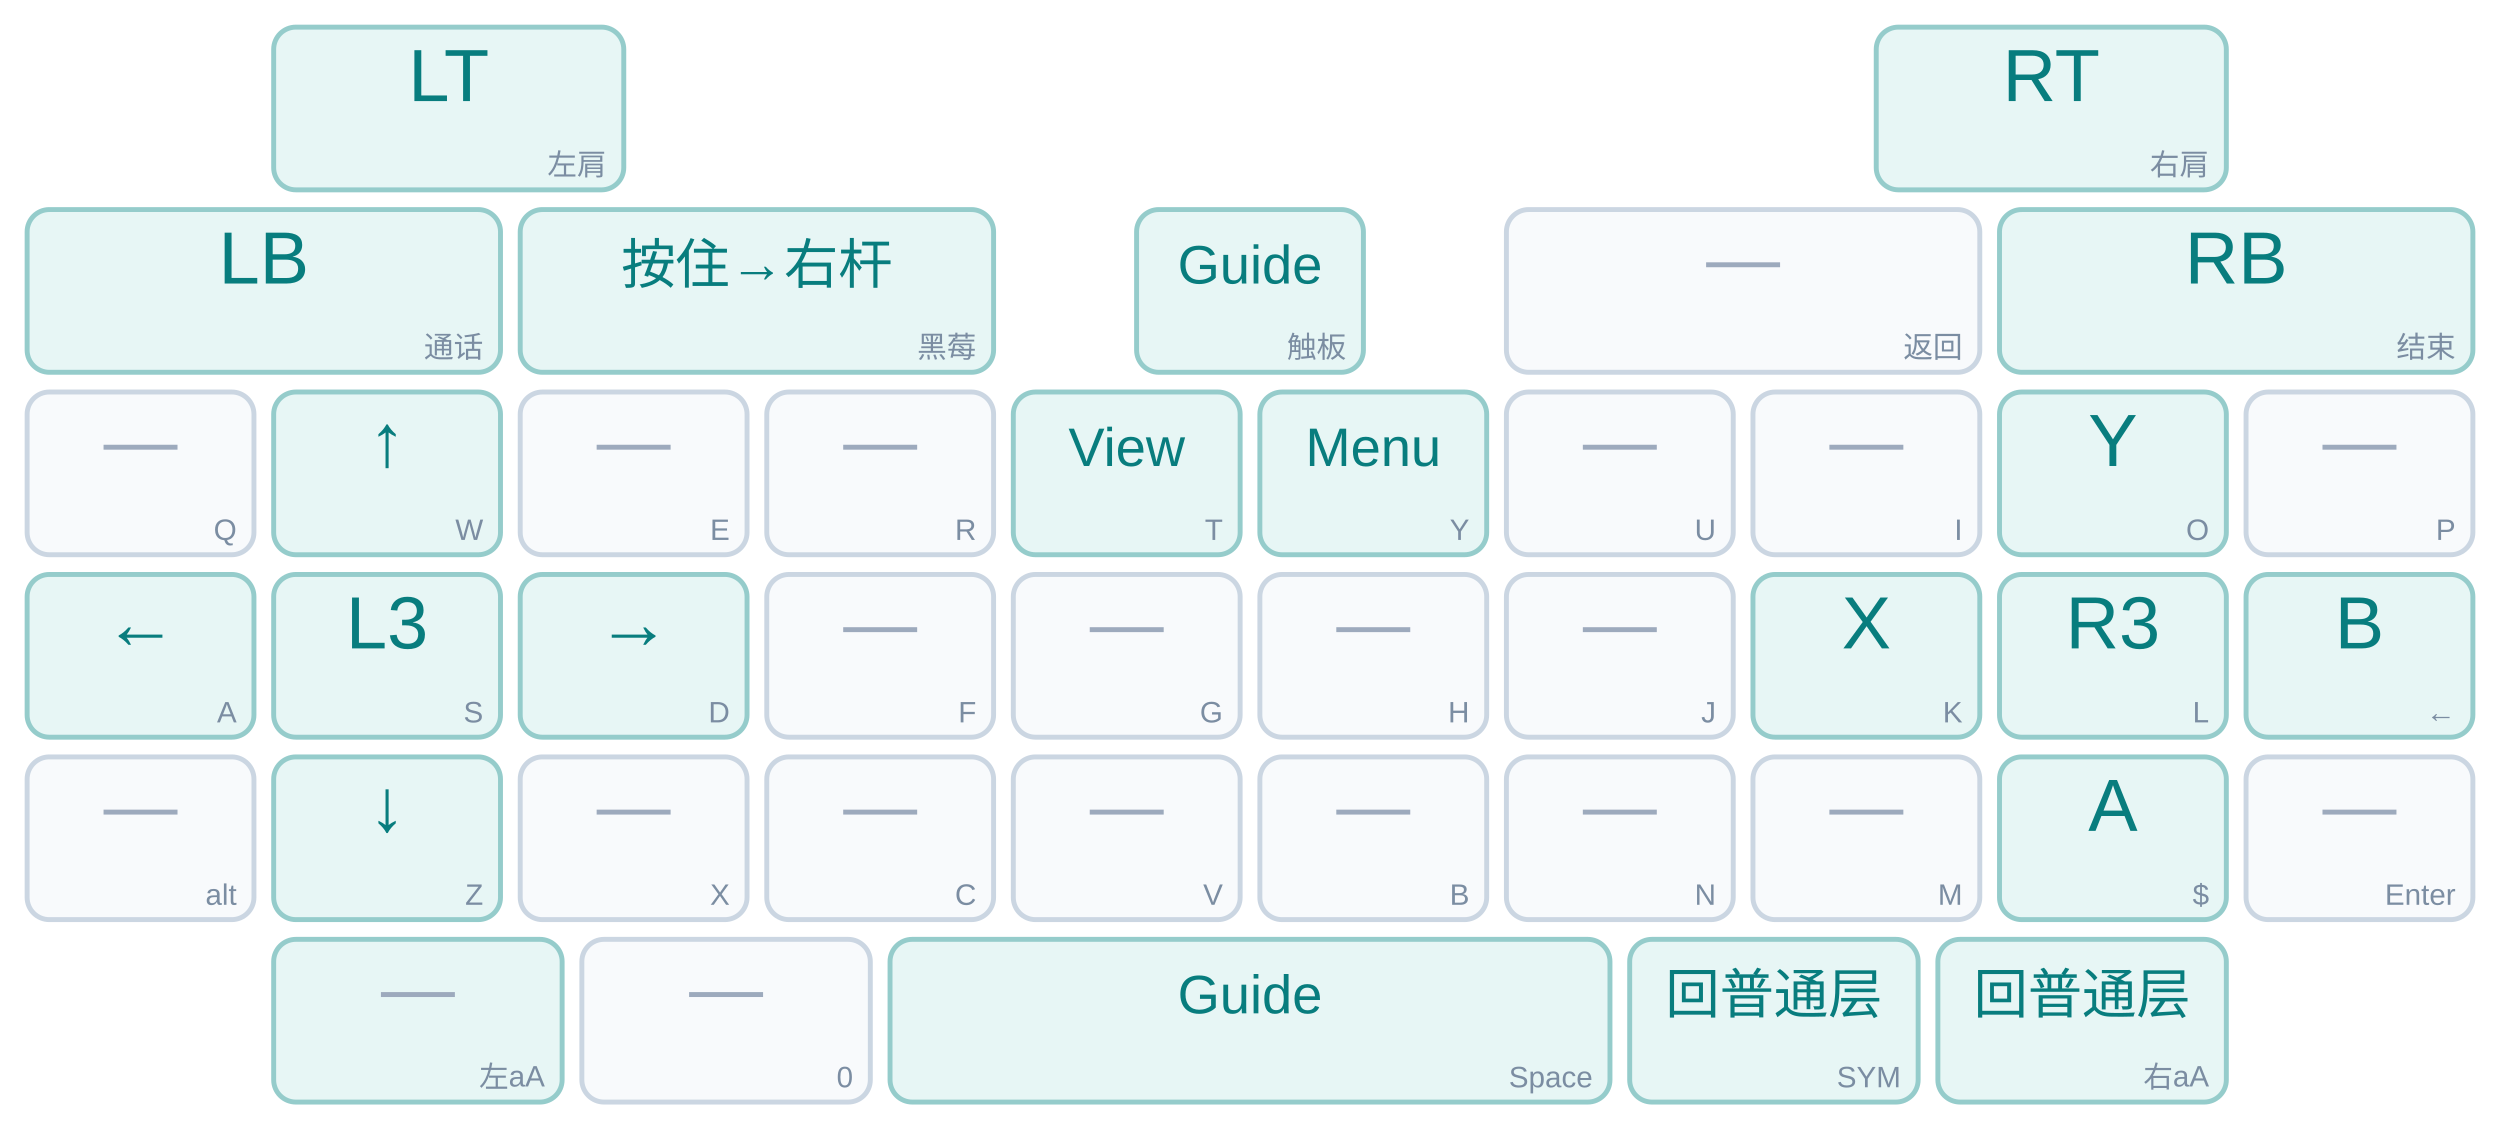
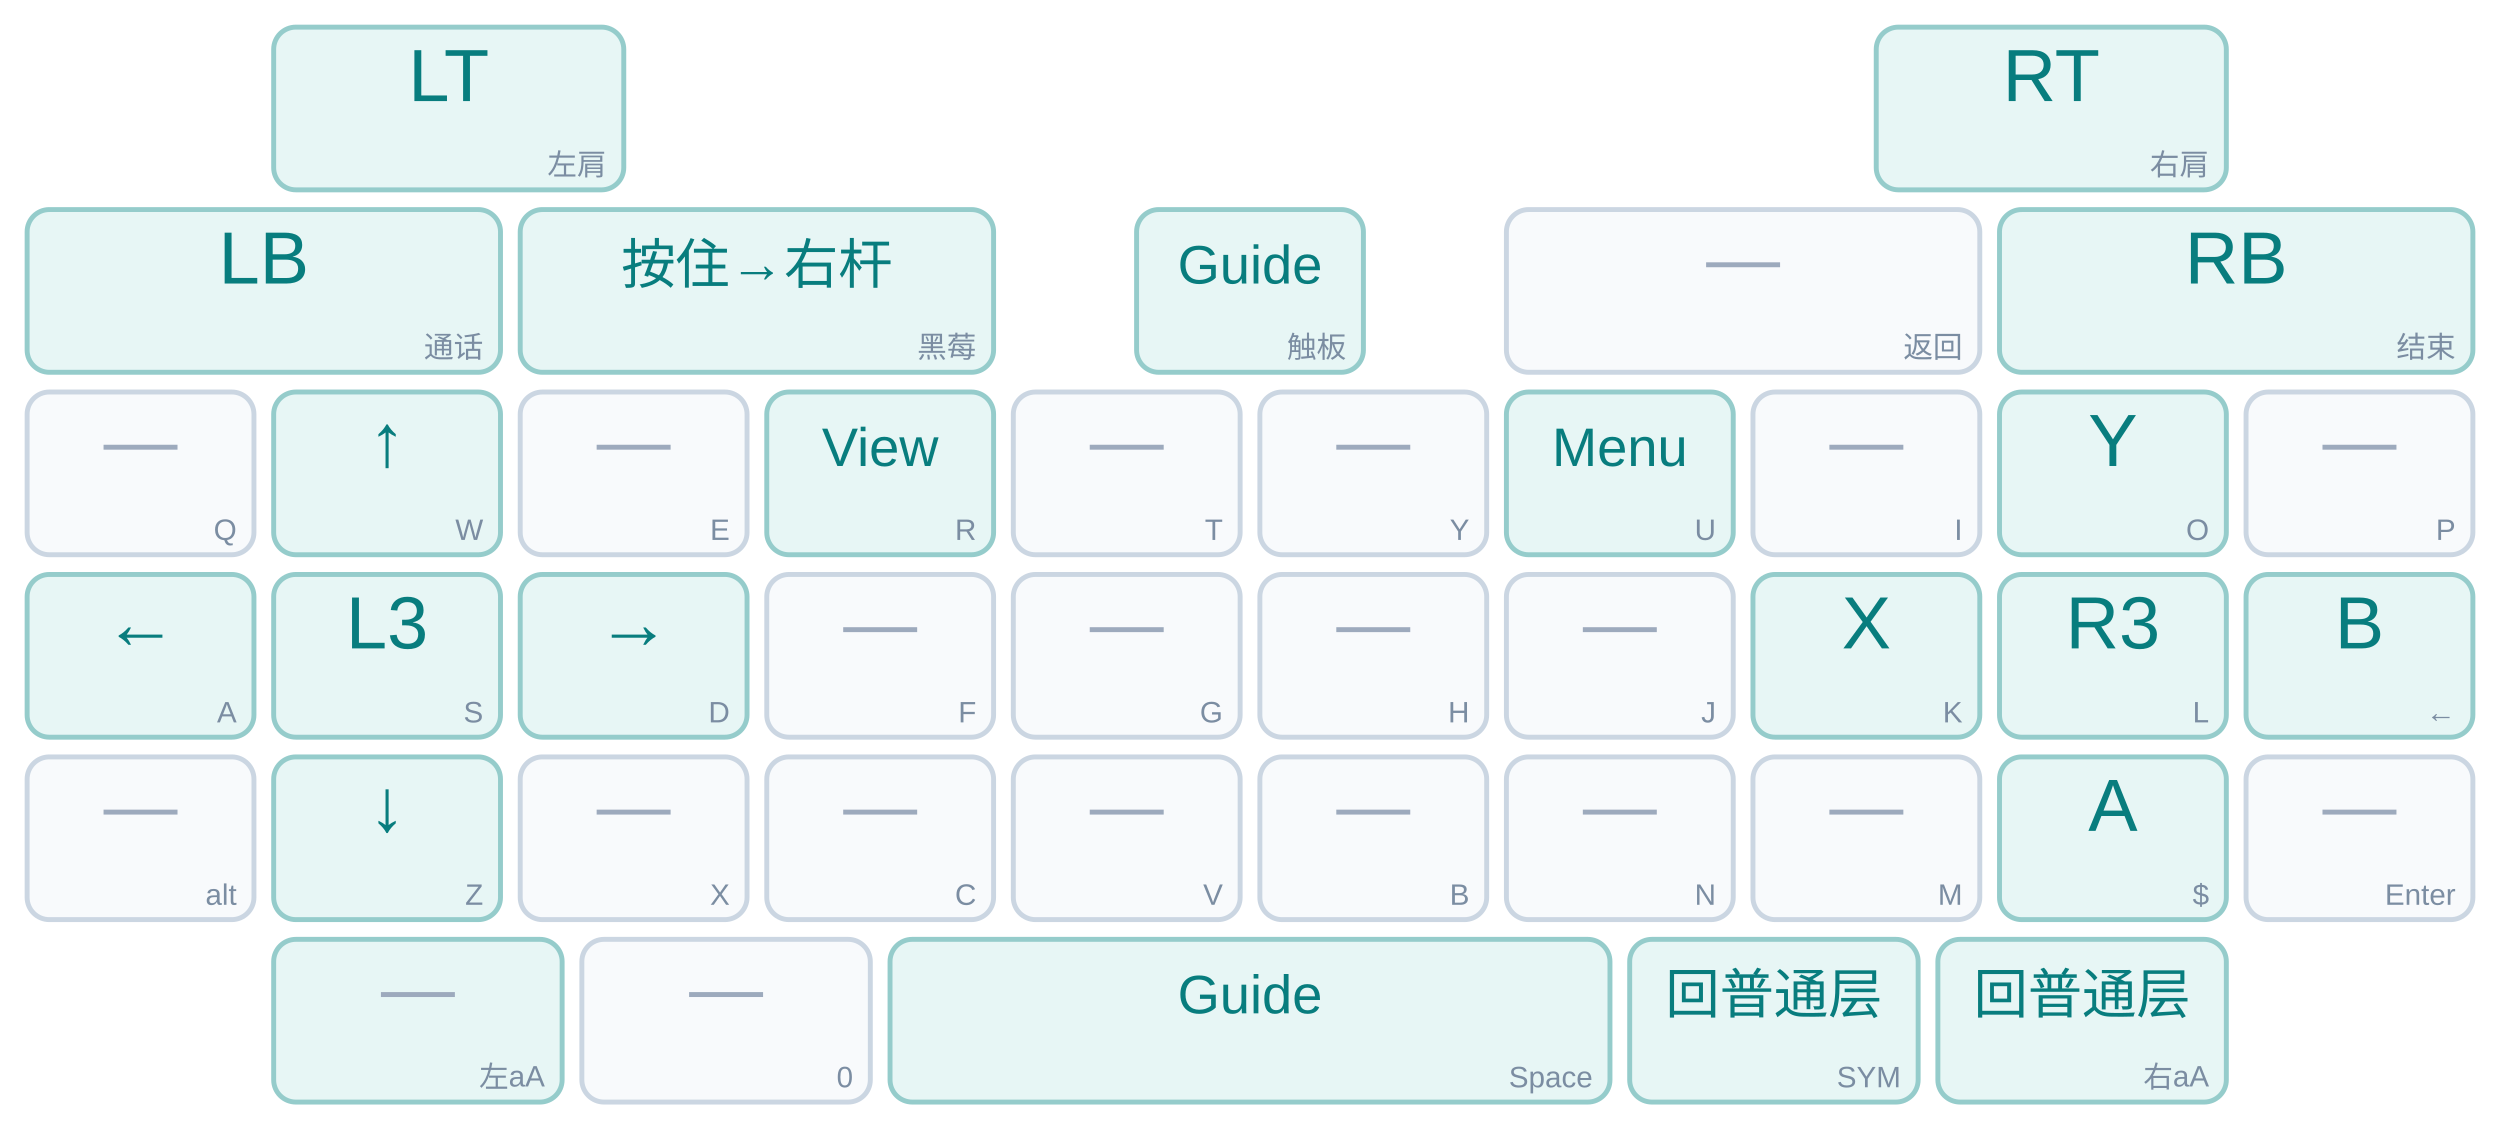
<svg xmlns="http://www.w3.org/2000/svg" viewBox="-7 -7 1014 458" role="img" aria-label="media complete keymap">
  <g data-key="0" data-binding="&amp;gamepad 10">
    <rect x="104" y="4.0" width="142" height="66.0" rx="9" fill="#e7f6f5" stroke="#95cccb" stroke-width="2" />
    <text x="175.0" y="34.0" text-anchor="middle" font-size="30" fill="#087d7e" font-family="ManualHan,Arial,sans-serif">LT</text>
    <text x="239" y="64.0" text-anchor="end" font-size="12" fill="#7b8da2" font-family="ManualHan,Arial,sans-serif">左肩</text>
  </g>
  <g data-key="1" data-binding="&amp;gamepad 11">
    <rect x="754" y="4.0" width="142" height="66.0" rx="9" fill="#e7f6f5" stroke="#95cccb" stroke-width="2" />
    <text x="825.0" y="34.0" text-anchor="middle" font-size="30" fill="#087d7e" font-family="ManualHan,Arial,sans-serif">RT</text>
    <text x="889" y="64.0" text-anchor="end" font-size="12" fill="#7b8da2" font-family="ManualHan,Arial,sans-serif">右肩</text>
  </g>
  <g data-key="2" data-binding="&amp;gamepad 8">
    <rect x="4" y="78.0" width="192" height="66.0" rx="9" fill="#e7f6f5" stroke="#95cccb" stroke-width="2" />
    <text x="100.0" y="108.0" text-anchor="middle" font-size="30" fill="#087d7e" font-family="ManualHan,Arial,sans-serif">LB</text>
    <text x="189" y="138.0" text-anchor="end" font-size="12" fill="#7b8da2" font-family="ManualHan,Arial,sans-serif">通话</text>
  </g>
  <g data-key="3" data-binding="&amp;gamepad 17">
    <rect x="204" y="78.0" width="192" height="66.0" rx="9" fill="#e7f6f5" stroke="#95cccb" stroke-width="2" />
    <text x="300.0" y="108.0" text-anchor="middle" font-size="22" fill="#087d7e" font-family="ManualHan,Arial,sans-serif">按住→右杆</text>
    <text x="389" y="138.0" text-anchor="end" font-size="12" fill="#7b8da2" font-family="ManualHan,Arial,sans-serif">黑莓</text>
  </g>
  <g data-key="4" data-binding="&amp;gamepad 14">
    <rect x="454" y="78.0" width="92" height="66.0" rx="9" fill="#e7f6f5" stroke="#95cccb" stroke-width="2" />
    <text x="500.0" y="108.0" text-anchor="middle" font-size="22" fill="#087d7e" font-family="ManualHan,Arial,sans-serif">Guide</text>
    <text x="539" y="138.0" text-anchor="end" font-size="12" fill="#7b8da2" font-family="ManualHan,Arial,sans-serif">触板</text>
  </g>
  <g data-key="5" data-binding="&amp;none">
    <rect x="604" y="78.0" width="192" height="66.0" rx="9" fill="#f8fafc" stroke="#cbd6e2" stroke-width="2" />
    <text x="700.0" y="108.0" text-anchor="middle" font-size="30" fill="#9daabd" font-family="ManualHan,Arial,sans-serif">—</text>
    <text x="789" y="138.0" text-anchor="end" font-size="12" fill="#7b8da2" font-family="ManualHan,Arial,sans-serif">返回</text>
  </g>
  <g data-key="6" data-binding="&amp;gamepad 9">
    <rect x="804" y="78.0" width="192" height="66.0" rx="9" fill="#e7f6f5" stroke="#95cccb" stroke-width="2" />
    <text x="900.0" y="108.0" text-anchor="middle" font-size="30" fill="#087d7e" font-family="ManualHan,Arial,sans-serif">RB</text>
    <text x="989" y="138.0" text-anchor="end" font-size="12" fill="#7b8da2" font-family="ManualHan,Arial,sans-serif">结束</text>
  </g>
  <g data-key="7" data-binding="&amp;none">
    <rect x="4" y="152.0" width="92" height="66.0" rx="9" fill="#f8fafc" stroke="#cbd6e2" stroke-width="2" />
    <text x="50.0" y="182.0" text-anchor="middle" font-size="30" fill="#9daabd" font-family="ManualHan,Arial,sans-serif">—</text>
    <text x="89" y="212.0" text-anchor="end" font-size="12" fill="#7b8da2" font-family="ManualHan,Arial,sans-serif">Q</text>
  </g>
  <g data-key="8" data-binding="&amp;gamepad 0">
    <rect x="104" y="152.0" width="92" height="66.0" rx="9" fill="#e7f6f5" stroke="#95cccb" stroke-width="2" />
    <text x="150.0" y="182.0" text-anchor="middle" font-size="30" fill="#087d7e" font-family="ManualHan,Arial,sans-serif">↑</text>
    <text x="189" y="212.0" text-anchor="end" font-size="12" fill="#7b8da2" font-family="ManualHan,Arial,sans-serif">W</text>
  </g>
  <g data-key="9" data-binding="&amp;none">
    <rect x="204" y="152.0" width="92" height="66.0" rx="9" fill="#f8fafc" stroke="#cbd6e2" stroke-width="2" />
    <text x="250.0" y="182.0" text-anchor="middle" font-size="30" fill="#9daabd" font-family="ManualHan,Arial,sans-serif">—</text>
    <text x="289" y="212.0" text-anchor="end" font-size="12" fill="#7b8da2" font-family="ManualHan,Arial,sans-serif">E</text>
  </g>
-   <g data-key="10" data-binding="&amp;none">
-     <rect x="304" y="152.0" width="92" height="66.0" rx="9" fill="#f8fafc" stroke="#cbd6e2" stroke-width="2" />
-     <text x="350.0" y="182.0" text-anchor="middle" font-size="30" fill="#9daabd" font-family="ManualHan,Arial,sans-serif">—</text>
+   <g data-key="10" data-binding="&amp;gamepad 12">
+     <rect x="304" y="152.0" width="92" height="66.0" rx="9" fill="#e7f6f5" stroke="#95cccb" stroke-width="2" />
+     <text x="350.0" y="182.0" text-anchor="middle" font-size="22" fill="#087d7e" font-family="ManualHan,Arial,sans-serif">View</text>
    <text x="389" y="212.0" text-anchor="end" font-size="12" fill="#7b8da2" font-family="ManualHan,Arial,sans-serif">R</text>
  </g>
-   <g data-key="11" data-binding="&amp;gamepad 12">
-     <rect x="404" y="152.0" width="92" height="66.0" rx="9" fill="#e7f6f5" stroke="#95cccb" stroke-width="2" />
-     <text x="450.0" y="182.0" text-anchor="middle" font-size="22" fill="#087d7e" font-family="ManualHan,Arial,sans-serif">View</text>
+   <g data-key="11" data-binding="&amp;none">
+     <rect x="404" y="152.0" width="92" height="66.0" rx="9" fill="#f8fafc" stroke="#cbd6e2" stroke-width="2" />
+     <text x="450.0" y="182.0" text-anchor="middle" font-size="30" fill="#9daabd" font-family="ManualHan,Arial,sans-serif">—</text>
    <text x="489" y="212.0" text-anchor="end" font-size="12" fill="#7b8da2" font-family="ManualHan,Arial,sans-serif">T</text>
  </g>
-   <g data-key="12" data-binding="&amp;gamepad 13">
-     <rect x="504" y="152.0" width="92" height="66.0" rx="9" fill="#e7f6f5" stroke="#95cccb" stroke-width="2" />
-     <text x="550.0" y="182.0" text-anchor="middle" font-size="22" fill="#087d7e" font-family="ManualHan,Arial,sans-serif">Menu</text>
+   <g data-key="12" data-binding="&amp;none">
+     <rect x="504" y="152.0" width="92" height="66.0" rx="9" fill="#f8fafc" stroke="#cbd6e2" stroke-width="2" />
+     <text x="550.0" y="182.0" text-anchor="middle" font-size="30" fill="#9daabd" font-family="ManualHan,Arial,sans-serif">—</text>
    <text x="589" y="212.0" text-anchor="end" font-size="12" fill="#7b8da2" font-family="ManualHan,Arial,sans-serif">Y</text>
  </g>
-   <g data-key="13" data-binding="&amp;none">
-     <rect x="604" y="152.0" width="92" height="66.0" rx="9" fill="#f8fafc" stroke="#cbd6e2" stroke-width="2" />
-     <text x="650.0" y="182.0" text-anchor="middle" font-size="30" fill="#9daabd" font-family="ManualHan,Arial,sans-serif">—</text>
+   <g data-key="13" data-binding="&amp;gamepad 13">
+     <rect x="604" y="152.0" width="92" height="66.0" rx="9" fill="#e7f6f5" stroke="#95cccb" stroke-width="2" />
+     <text x="650.0" y="182.0" text-anchor="middle" font-size="22" fill="#087d7e" font-family="ManualHan,Arial,sans-serif">Menu</text>
    <text x="689" y="212.0" text-anchor="end" font-size="12" fill="#7b8da2" font-family="ManualHan,Arial,sans-serif">U</text>
  </g>
  <g data-key="14" data-binding="&amp;none">
    <rect x="704" y="152.0" width="92" height="66.0" rx="9" fill="#f8fafc" stroke="#cbd6e2" stroke-width="2" />
    <text x="750.0" y="182.0" text-anchor="middle" font-size="30" fill="#9daabd" font-family="ManualHan,Arial,sans-serif">—</text>
    <text x="789" y="212.0" text-anchor="end" font-size="12" fill="#7b8da2" font-family="ManualHan,Arial,sans-serif">I</text>
  </g>
  <g data-key="15" data-binding="&amp;gamepad 7">
    <rect x="804" y="152.0" width="92" height="66.0" rx="9" fill="#e7f6f5" stroke="#95cccb" stroke-width="2" />
    <text x="850.0" y="182.0" text-anchor="middle" font-size="30" fill="#087d7e" font-family="ManualHan,Arial,sans-serif">Y</text>
    <text x="889" y="212.0" text-anchor="end" font-size="12" fill="#7b8da2" font-family="ManualHan,Arial,sans-serif">O</text>
  </g>
  <g data-key="16" data-binding="&amp;none">
    <rect x="904" y="152.0" width="92" height="66.0" rx="9" fill="#f8fafc" stroke="#cbd6e2" stroke-width="2" />
    <text x="950.0" y="182.0" text-anchor="middle" font-size="30" fill="#9daabd" font-family="ManualHan,Arial,sans-serif">—</text>
    <text x="989" y="212.0" text-anchor="end" font-size="12" fill="#7b8da2" font-family="ManualHan,Arial,sans-serif">P</text>
  </g>
  <g data-key="17" data-binding="&amp;gamepad 2">
    <rect x="4" y="226.0" width="92" height="66.0" rx="9" fill="#e7f6f5" stroke="#95cccb" stroke-width="2" />
    <text x="50.0" y="256.0" text-anchor="middle" font-size="30" fill="#087d7e" font-family="ManualHan,Arial,sans-serif">←</text>
    <text x="89" y="286.0" text-anchor="end" font-size="12" fill="#7b8da2" font-family="ManualHan,Arial,sans-serif">A</text>
  </g>
  <g data-key="18" data-binding="&amp;gamepad 15">
    <rect x="104" y="226.0" width="92" height="66.0" rx="9" fill="#e7f6f5" stroke="#95cccb" stroke-width="2" />
    <text x="150.0" y="256.0" text-anchor="middle" font-size="30" fill="#087d7e" font-family="ManualHan,Arial,sans-serif">L3</text>
    <text x="189" y="286.0" text-anchor="end" font-size="12" fill="#7b8da2" font-family="ManualHan,Arial,sans-serif">S</text>
  </g>
  <g data-key="19" data-binding="&amp;gamepad 3">
    <rect x="204" y="226.0" width="92" height="66.0" rx="9" fill="#e7f6f5" stroke="#95cccb" stroke-width="2" />
    <text x="250.0" y="256.0" text-anchor="middle" font-size="30" fill="#087d7e" font-family="ManualHan,Arial,sans-serif">→</text>
    <text x="289" y="286.0" text-anchor="end" font-size="12" fill="#7b8da2" font-family="ManualHan,Arial,sans-serif">D</text>
  </g>
  <g data-key="20" data-binding="&amp;none">
    <rect x="304" y="226.0" width="92" height="66.0" rx="9" fill="#f8fafc" stroke="#cbd6e2" stroke-width="2" />
    <text x="350.0" y="256.0" text-anchor="middle" font-size="30" fill="#9daabd" font-family="ManualHan,Arial,sans-serif">—</text>
    <text x="389" y="286.0" text-anchor="end" font-size="12" fill="#7b8da2" font-family="ManualHan,Arial,sans-serif">F</text>
  </g>
  <g data-key="21" data-binding="&amp;none">
    <rect x="404" y="226.0" width="92" height="66.0" rx="9" fill="#f8fafc" stroke="#cbd6e2" stroke-width="2" />
    <text x="450.0" y="256.0" text-anchor="middle" font-size="30" fill="#9daabd" font-family="ManualHan,Arial,sans-serif">—</text>
    <text x="489" y="286.0" text-anchor="end" font-size="12" fill="#7b8da2" font-family="ManualHan,Arial,sans-serif">G</text>
  </g>
  <g data-key="22" data-binding="&amp;none">
    <rect x="504" y="226.0" width="92" height="66.0" rx="9" fill="#f8fafc" stroke="#cbd6e2" stroke-width="2" />
    <text x="550.0" y="256.0" text-anchor="middle" font-size="30" fill="#9daabd" font-family="ManualHan,Arial,sans-serif">—</text>
    <text x="589" y="286.0" text-anchor="end" font-size="12" fill="#7b8da2" font-family="ManualHan,Arial,sans-serif">H</text>
  </g>
  <g data-key="23" data-binding="&amp;none">
    <rect x="604" y="226.0" width="92" height="66.0" rx="9" fill="#f8fafc" stroke="#cbd6e2" stroke-width="2" />
    <text x="650.0" y="256.0" text-anchor="middle" font-size="30" fill="#9daabd" font-family="ManualHan,Arial,sans-serif">—</text>
    <text x="689" y="286.0" text-anchor="end" font-size="12" fill="#7b8da2" font-family="ManualHan,Arial,sans-serif">J</text>
  </g>
  <g data-key="24" data-binding="&amp;gamepad 6">
    <rect x="704" y="226.0" width="92" height="66.0" rx="9" fill="#e7f6f5" stroke="#95cccb" stroke-width="2" />
    <text x="750.0" y="256.0" text-anchor="middle" font-size="30" fill="#087d7e" font-family="ManualHan,Arial,sans-serif">X</text>
    <text x="789" y="286.0" text-anchor="end" font-size="12" fill="#7b8da2" font-family="ManualHan,Arial,sans-serif">K</text>
  </g>
  <g data-key="25" data-binding="&amp;gamepad 16">
    <rect x="804" y="226.0" width="92" height="66.0" rx="9" fill="#e7f6f5" stroke="#95cccb" stroke-width="2" />
    <text x="850.0" y="256.0" text-anchor="middle" font-size="30" fill="#087d7e" font-family="ManualHan,Arial,sans-serif">R3</text>
    <text x="889" y="286.0" text-anchor="end" font-size="12" fill="#7b8da2" font-family="ManualHan,Arial,sans-serif">L</text>
  </g>
  <g data-key="26" data-binding="&amp;gamepad 5">
    <rect x="904" y="226.0" width="92" height="66.0" rx="9" fill="#e7f6f5" stroke="#95cccb" stroke-width="2" />
    <text x="950.0" y="256.0" text-anchor="middle" font-size="30" fill="#087d7e" font-family="ManualHan,Arial,sans-serif">B</text>
    <text x="989" y="286.0" text-anchor="end" font-size="12" fill="#7b8da2" font-family="ManualHan,Arial,sans-serif">←</text>
  </g>
  <g data-key="27" data-binding="&amp;none">
    <rect x="4" y="300.0" width="92" height="66.0" rx="9" fill="#f8fafc" stroke="#cbd6e2" stroke-width="2" />
    <text x="50.0" y="330.0" text-anchor="middle" font-size="30" fill="#9daabd" font-family="ManualHan,Arial,sans-serif">—</text>
    <text x="89" y="360.0" text-anchor="end" font-size="12" fill="#7b8da2" font-family="ManualHan,Arial,sans-serif">alt</text>
  </g>
  <g data-key="28" data-binding="&amp;gamepad 1">
    <rect x="104" y="300.0" width="92" height="66.0" rx="9" fill="#e7f6f5" stroke="#95cccb" stroke-width="2" />
    <text x="150.0" y="330.0" text-anchor="middle" font-size="30" fill="#087d7e" font-family="ManualHan,Arial,sans-serif">↓</text>
    <text x="189" y="360.0" text-anchor="end" font-size="12" fill="#7b8da2" font-family="ManualHan,Arial,sans-serif">Z</text>
  </g>
  <g data-key="29" data-binding="&amp;none">
    <rect x="204" y="300.0" width="92" height="66.0" rx="9" fill="#f8fafc" stroke="#cbd6e2" stroke-width="2" />
    <text x="250.0" y="330.0" text-anchor="middle" font-size="30" fill="#9daabd" font-family="ManualHan,Arial,sans-serif">—</text>
    <text x="289" y="360.0" text-anchor="end" font-size="12" fill="#7b8da2" font-family="ManualHan,Arial,sans-serif">X</text>
  </g>
  <g data-key="30" data-binding="&amp;none">
    <rect x="304" y="300.0" width="92" height="66.0" rx="9" fill="#f8fafc" stroke="#cbd6e2" stroke-width="2" />
    <text x="350.0" y="330.0" text-anchor="middle" font-size="30" fill="#9daabd" font-family="ManualHan,Arial,sans-serif">—</text>
    <text x="389" y="360.0" text-anchor="end" font-size="12" fill="#7b8da2" font-family="ManualHan,Arial,sans-serif">C</text>
  </g>
  <g data-key="31" data-binding="&amp;none">
    <rect x="404" y="300.0" width="92" height="66.0" rx="9" fill="#f8fafc" stroke="#cbd6e2" stroke-width="2" />
    <text x="450.0" y="330.0" text-anchor="middle" font-size="30" fill="#9daabd" font-family="ManualHan,Arial,sans-serif">—</text>
    <text x="489" y="360.0" text-anchor="end" font-size="12" fill="#7b8da2" font-family="ManualHan,Arial,sans-serif">V</text>
  </g>
  <g data-key="32" data-binding="&amp;none">
    <rect x="504" y="300.0" width="92" height="66.0" rx="9" fill="#f8fafc" stroke="#cbd6e2" stroke-width="2" />
    <text x="550.0" y="330.0" text-anchor="middle" font-size="30" fill="#9daabd" font-family="ManualHan,Arial,sans-serif">—</text>
    <text x="589" y="360.0" text-anchor="end" font-size="12" fill="#7b8da2" font-family="ManualHan,Arial,sans-serif">B</text>
  </g>
  <g data-key="33" data-binding="&amp;none">
    <rect x="604" y="300.0" width="92" height="66.0" rx="9" fill="#f8fafc" stroke="#cbd6e2" stroke-width="2" />
    <text x="650.0" y="330.0" text-anchor="middle" font-size="30" fill="#9daabd" font-family="ManualHan,Arial,sans-serif">—</text>
    <text x="689" y="360.0" text-anchor="end" font-size="12" fill="#7b8da2" font-family="ManualHan,Arial,sans-serif">N</text>
  </g>
  <g data-key="34" data-binding="&amp;none">
    <rect x="704" y="300.0" width="92" height="66.0" rx="9" fill="#f8fafc" stroke="#cbd6e2" stroke-width="2" />
    <text x="750.0" y="330.0" text-anchor="middle" font-size="30" fill="#9daabd" font-family="ManualHan,Arial,sans-serif">—</text>
    <text x="789" y="360.0" text-anchor="end" font-size="12" fill="#7b8da2" font-family="ManualHan,Arial,sans-serif">M</text>
  </g>
  <g data-key="35" data-binding="&amp;gamepad 4">
    <rect x="804" y="300.0" width="92" height="66.0" rx="9" fill="#e7f6f5" stroke="#95cccb" stroke-width="2" />
    <text x="850.0" y="330.0" text-anchor="middle" font-size="30" fill="#087d7e" font-family="ManualHan,Arial,sans-serif">A</text>
    <text x="889" y="360.0" text-anchor="end" font-size="12" fill="#7b8da2" font-family="ManualHan,Arial,sans-serif">$</text>
  </g>
  <g data-key="36" data-binding="&amp;none">
    <rect x="904" y="300.0" width="92" height="66.0" rx="9" fill="#f8fafc" stroke="#cbd6e2" stroke-width="2" />
    <text x="950.0" y="330.0" text-anchor="middle" font-size="30" fill="#9daabd" font-family="ManualHan,Arial,sans-serif">—</text>
    <text x="989" y="360.0" text-anchor="end" font-size="12" fill="#7b8da2" font-family="ManualHan,Arial,sans-serif">Enter</text>
  </g>
  <g data-key="37" data-binding="&amp;none">
    <rect x="104" y="374.0" width="117" height="66.0" rx="9" fill="#e7f6f5" stroke="#95cccb" stroke-width="2" />
    <text x="162.5" y="404.0" text-anchor="middle" font-size="30" fill="#9daabd" font-family="ManualHan,Arial,sans-serif">—</text>
    <text x="214" y="434.0" text-anchor="end" font-size="12" fill="#7b8da2" font-family="ManualHan,Arial,sans-serif">左aA</text>
  </g>
  <g data-key="38" data-binding="&amp;none">
    <rect x="229" y="374.0" width="117" height="66.0" rx="9" fill="#f8fafc" stroke="#cbd6e2" stroke-width="2" />
    <text x="287.5" y="404.0" text-anchor="middle" font-size="30" fill="#9daabd" font-family="ManualHan,Arial,sans-serif">—</text>
    <text x="339" y="434.0" text-anchor="end" font-size="12" fill="#7b8da2" font-family="ManualHan,Arial,sans-serif">0</text>
  </g>
  <g data-key="39" data-binding="&amp;gamepad 14">
    <rect x="354" y="374.0" width="292" height="66.0" rx="9" fill="#e7f6f5" stroke="#95cccb" stroke-width="2" />
    <text x="500.0" y="404.0" text-anchor="middle" font-size="22" fill="#087d7e" font-family="ManualHan,Arial,sans-serif">Guide</text>
    <text x="639" y="434.0" text-anchor="end" font-size="12" fill="#7b8da2" font-family="ManualHan,Arial,sans-serif">Space</text>
  </g>
  <g data-key="40" data-binding="&amp;to DEFAULT">
    <rect x="654" y="374.0" width="117" height="66.0" rx="9" fill="#e7f6f5" stroke="#95cccb" stroke-width="2" />
    <text x="712.5" y="404.0" text-anchor="middle" font-size="22" fill="#087d7e" font-family="ManualHan,Arial,sans-serif">回普通层</text>
    <text x="764" y="434.0" text-anchor="end" font-size="12" fill="#7b8da2" font-family="ManualHan,Arial,sans-serif">SYM</text>
  </g>
  <g data-key="41" data-binding="&amp;to DEFAULT">
    <rect x="779" y="374.0" width="117" height="66.0" rx="9" fill="#e7f6f5" stroke="#95cccb" stroke-width="2" />
    <text x="837.5" y="404.0" text-anchor="middle" font-size="22" fill="#087d7e" font-family="ManualHan,Arial,sans-serif">回普通层</text>
    <text x="889" y="434.0" text-anchor="end" font-size="12" fill="#7b8da2" font-family="ManualHan,Arial,sans-serif">右aA</text>
  </g>
</svg>
